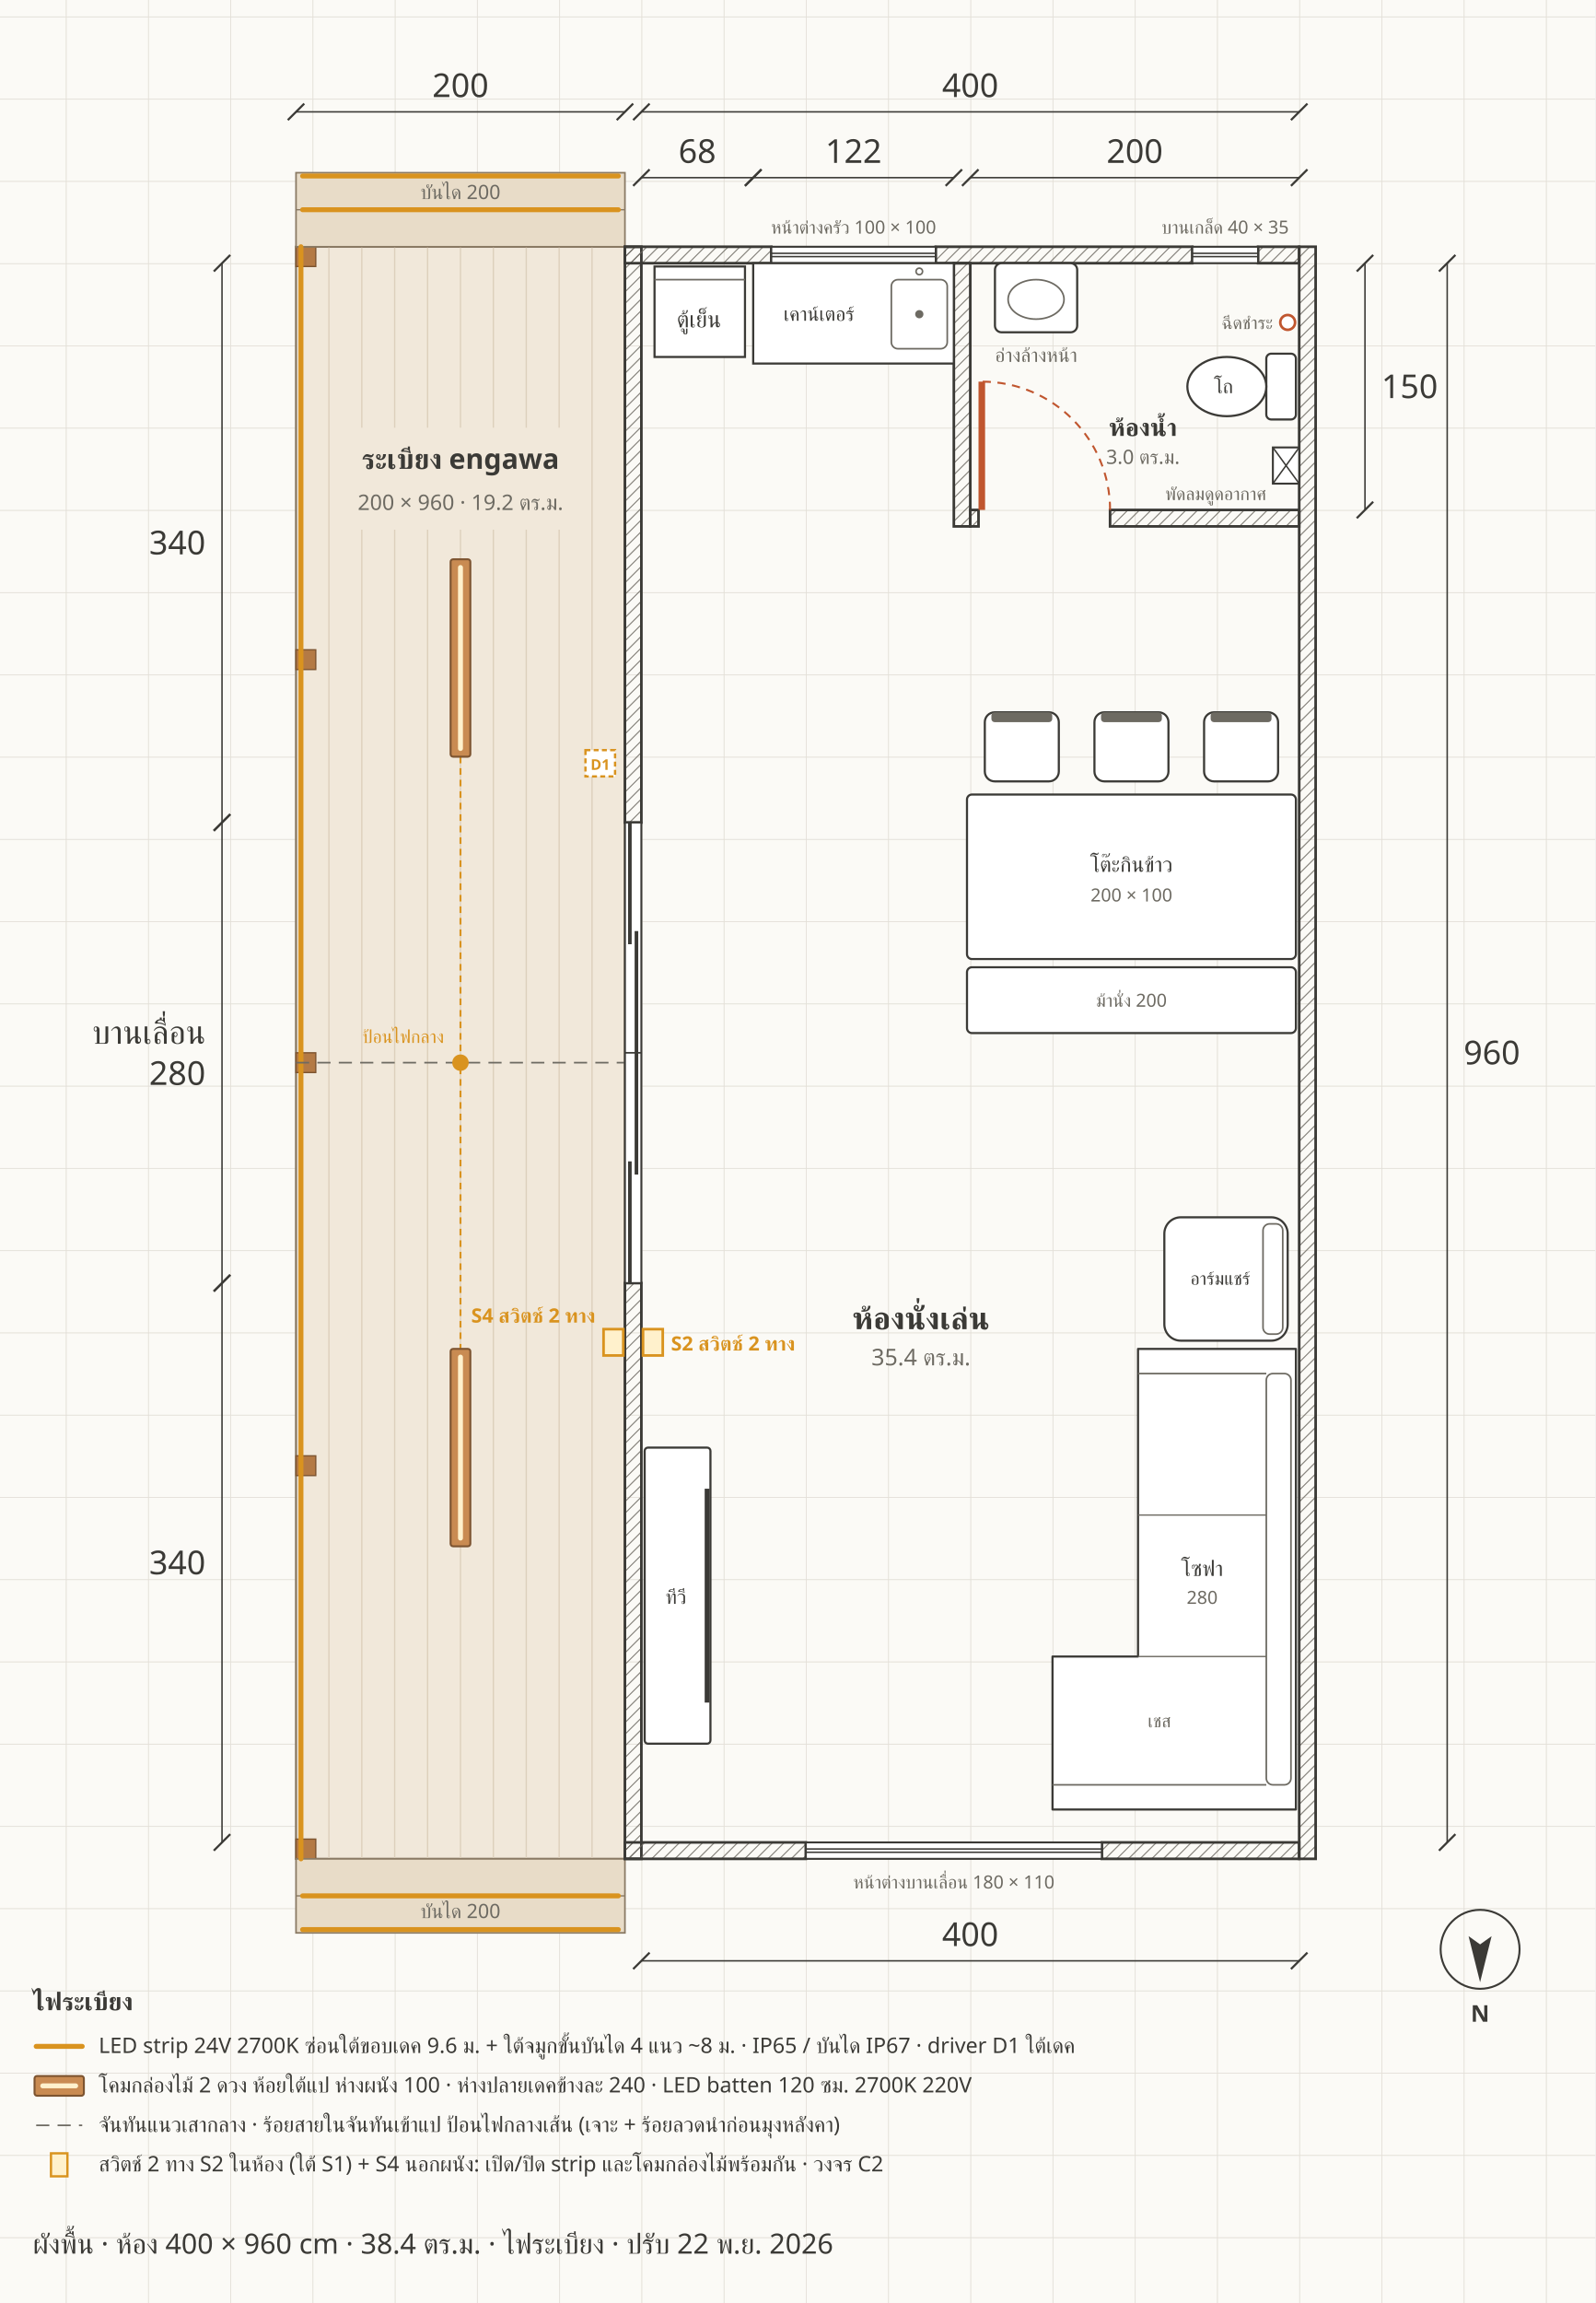
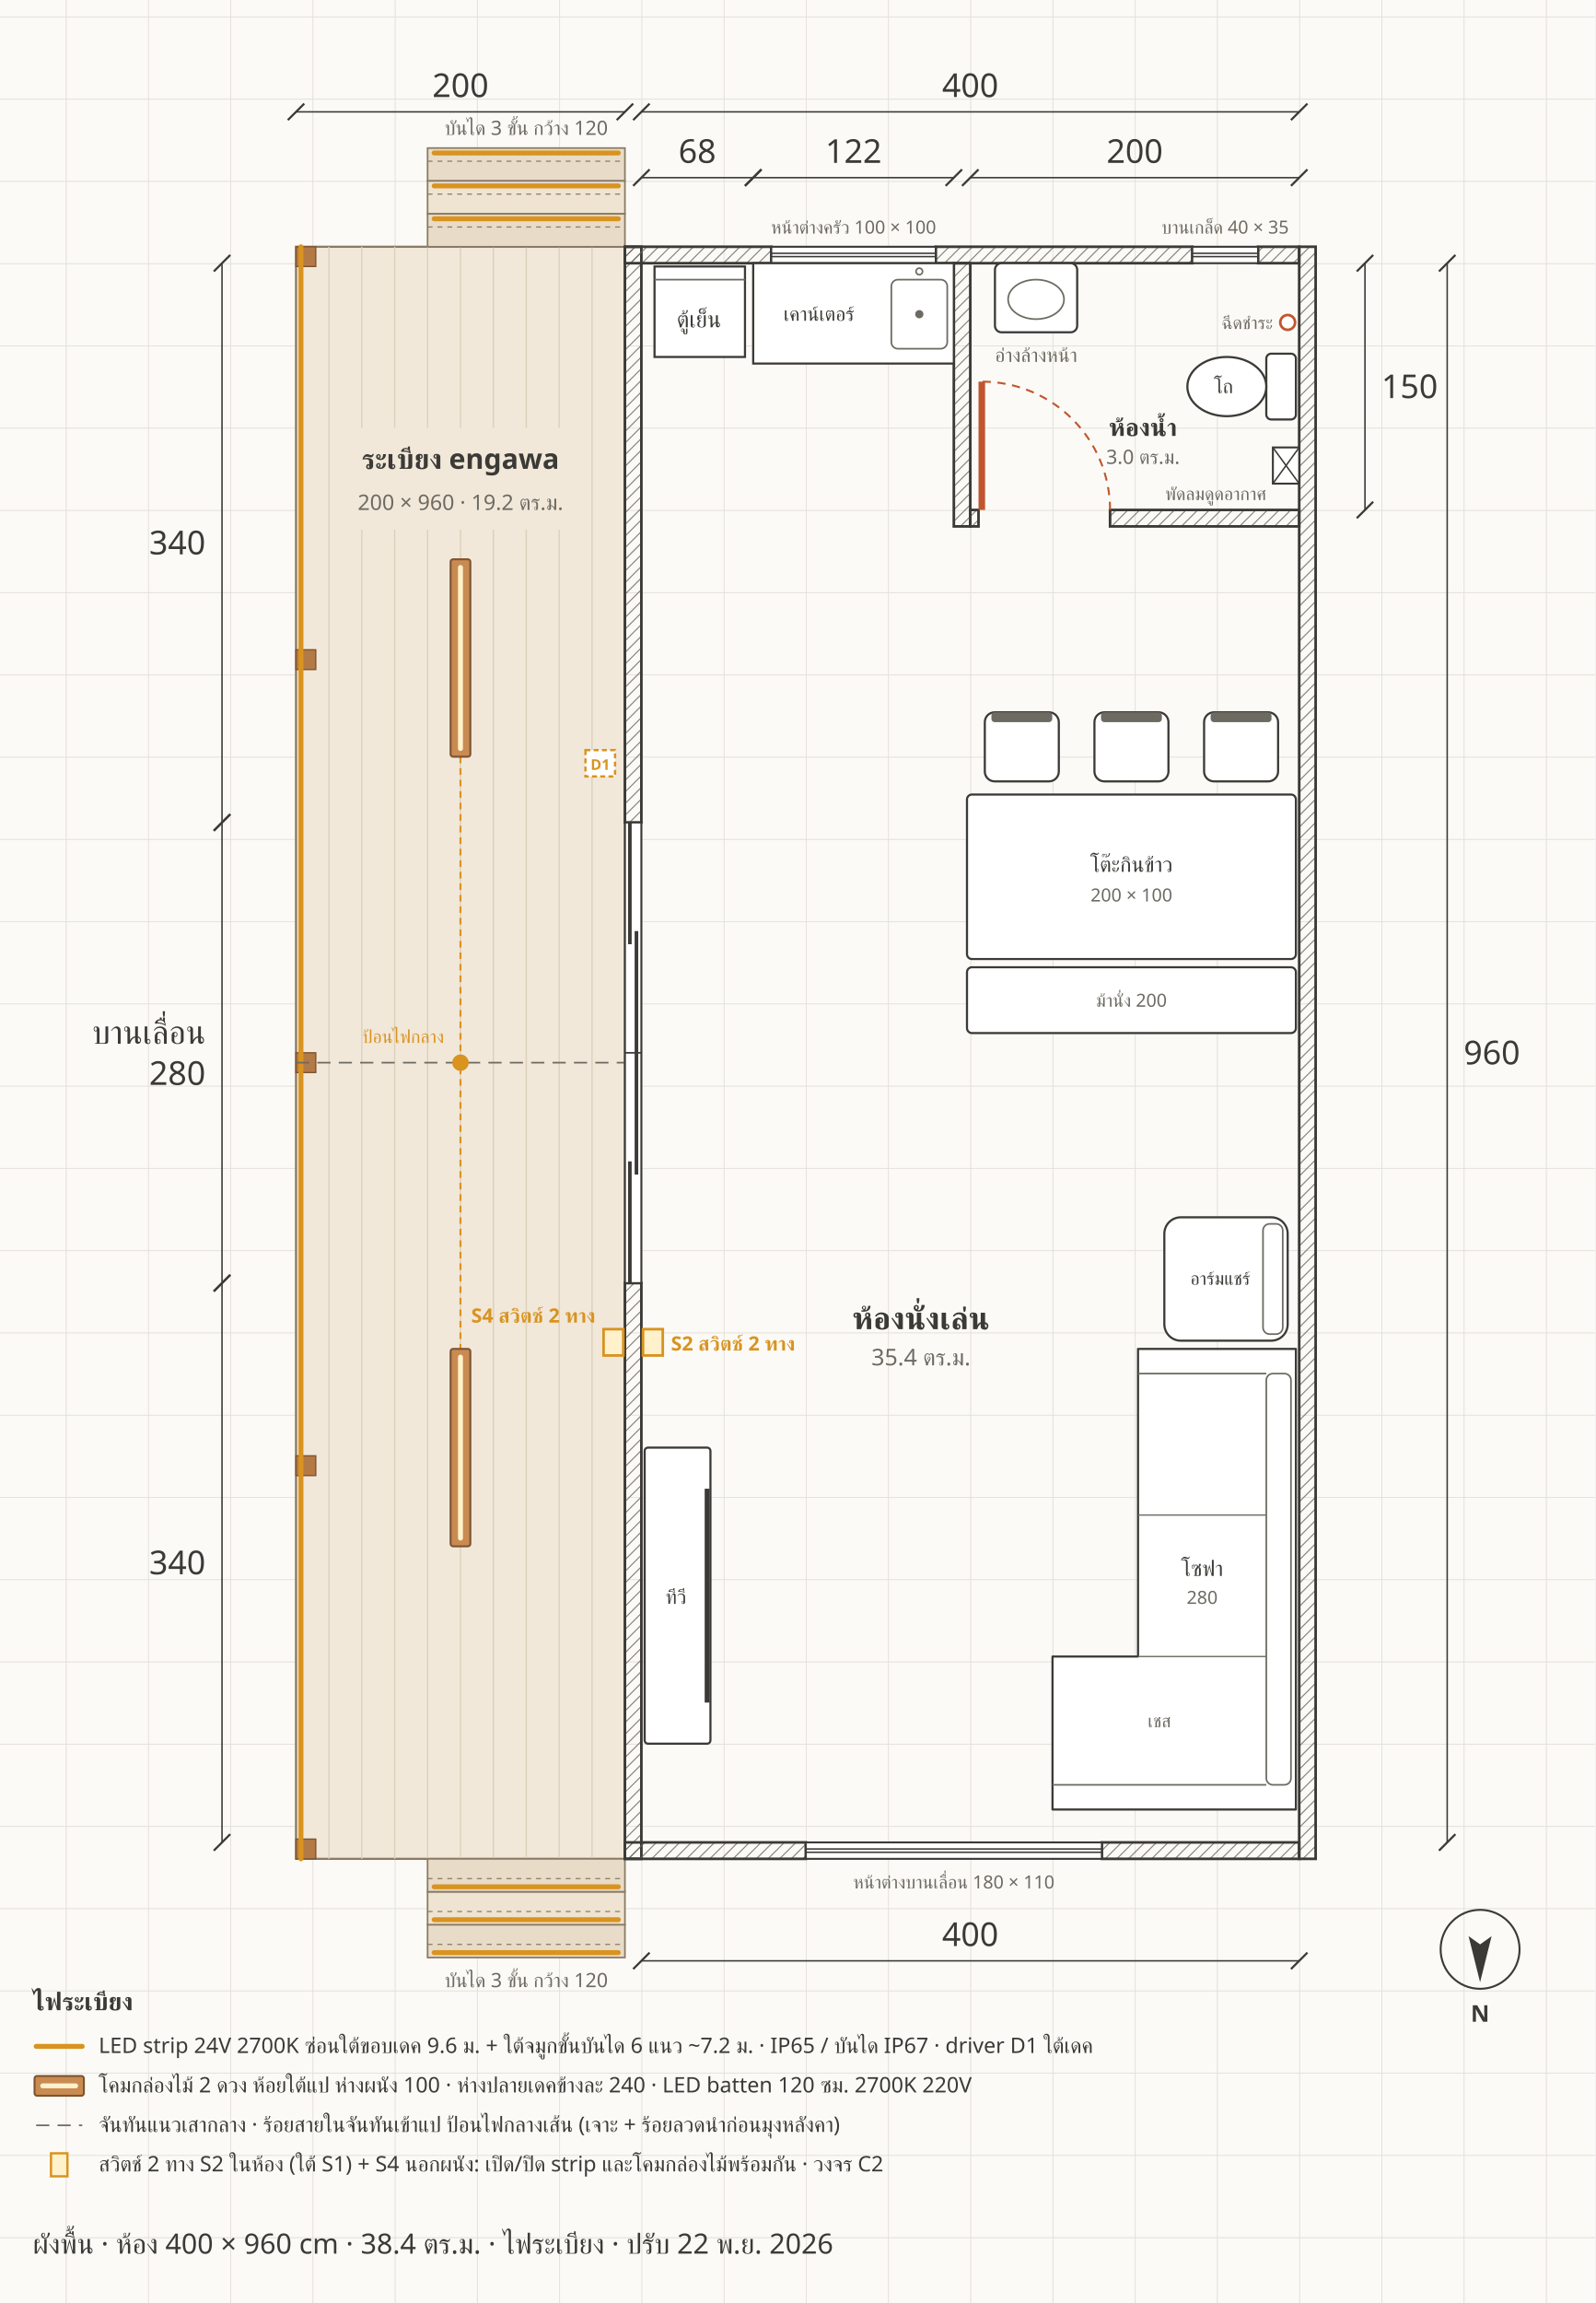
<svg xmlns="http://www.w3.org/2000/svg" viewBox="-390 -160 970 1400" width="970" height="1400" font-family="Leelawadee UI, Tahoma, sans-serif">
  <defs>
    <pattern id="grid" width="50" height="50" patternUnits="userSpaceOnUse" x="0" y="0">
      <path d="M50 0H0V50" fill="none" stroke="#e3e0d8" stroke-width="1" />
    </pattern>
    <pattern id="hatch" width="5" height="5" patternUnits="userSpaceOnUse" patternTransform="rotate(45)">
      <line x1="0" y1="0" x2="0" y2="5" stroke="#6d6a62" stroke-width="1" />
    </pattern>
  </defs>
  <rect x="-390" y="-160" width="970" height="1400" fill="#fbfaf6" />
  <rect x="-390" y="-160" width="970" height="1400" fill="url(#grid)" />
  <rect x="-210" y="-10" width="200" height="980" fill="#f1e8da" stroke="#8a7a64" stroke-width="1.3" />
  <line x1="-190" y1="-10" x2="-190" y2="970" stroke="#ddd0bc" stroke-width="0.8" />
  <line x1="-170" y1="-10" x2="-170" y2="970" stroke="#ddd0bc" stroke-width="0.8" />
  <line x1="-150" y1="-10" x2="-150" y2="970" stroke="#ddd0bc" stroke-width="0.8" />
  <line x1="-130" y1="-10" x2="-130" y2="970" stroke="#ddd0bc" stroke-width="0.8" />
  <line x1="-110" y1="-10" x2="-110" y2="970" stroke="#ddd0bc" stroke-width="0.8" />
  <line x1="-90" y1="-10" x2="-90" y2="970" stroke="#ddd0bc" stroke-width="0.8" />
  <line x1="-70" y1="-10" x2="-70" y2="970" stroke="#ddd0bc" stroke-width="0.8" />
  <line x1="-50" y1="-10" x2="-50" y2="970" stroke="#ddd0bc" stroke-width="0.8" />
  <line x1="-30" y1="-10" x2="-30" y2="970" stroke="#ddd0bc" stroke-width="0.8" />
  <rect x="-210" y="-10" width="12" height="12" fill="#b47a45" stroke="#7d5430" stroke-width="0.8" />
  <rect x="-210" y="235" width="12" height="12" fill="#b47a45" stroke="#7d5430" stroke-width="0.8" />
  <rect x="-210" y="480" width="12" height="12" fill="#b47a45" stroke="#7d5430" stroke-width="0.8" />
  <rect x="-210" y="725" width="12" height="12" fill="#b47a45" stroke="#7d5430" stroke-width="0.8" />
  <rect x="-210" y="958" width="12" height="12" fill="#b47a45" stroke="#7d5430" stroke-width="0.8" />
-   <rect x="-210" y="-55" width="200" height="45" fill="#e8dcc8" stroke="#8a7a64" stroke-width="1" />
-   <rect x="-210" y="970" width="200" height="45" fill="#e8dcc8" stroke="#8a7a64" stroke-width="1" />
-   <line x1="-210" y1="-32.5" x2="-10" y2="-32.5" stroke="#8a7a64" stroke-width="0.8" />
-   <line x1="-210" y1="992.5" x2="-10" y2="992.5" stroke="#8a7a64" stroke-width="0.8" />
-   <text x="-110" y="-39" font-size="12" font-weight="400" text-anchor="middle" fill="#6d6a62">บันได 200</text>
-   <text x="-110" y="1006" font-size="12" font-weight="400" text-anchor="middle" fill="#6d6a62">บันได 200</text>
+   <rect x="-130" y="-70" width="120" height="20" fill="#e8dcc8" stroke="#8a7a64" stroke-width="1" />
+   <line x1="-130" y1="-62" x2="-10" y2="-62" stroke="#8a7a64" stroke-width="0.7" stroke-dasharray="3 3" />
+   <rect x="-130" y="-50" width="120" height="20" fill="#efe4d2" stroke="#8a7a64" stroke-width="1" />
+   <line x1="-130" y1="-42" x2="-10" y2="-42" stroke="#8a7a64" stroke-width="0.7" stroke-dasharray="3 3" />
+   <rect x="-130" y="-30" width="120" height="20" fill="#e8dcc8" stroke="#8a7a64" stroke-width="1" />
+   <line x1="-130" y1="-22" x2="-10" y2="-22" stroke="#8a7a64" stroke-width="0.7" stroke-dasharray="3 3" />
+   <rect x="-130" y="1010" width="120" height="20" fill="#e8dcc8" stroke="#8a7a64" stroke-width="1" />
+   <line x1="-130" y1="1022" x2="-10" y2="1022" stroke="#8a7a64" stroke-width="0.7" stroke-dasharray="3 3" />
+   <rect x="-130" y="990" width="120" height="20" fill="#efe4d2" stroke="#8a7a64" stroke-width="1" />
+   <line x1="-130" y1="1002" x2="-10" y2="1002" stroke="#8a7a64" stroke-width="0.7" stroke-dasharray="3 3" />
+   <rect x="-130" y="970" width="120" height="20" fill="#e8dcc8" stroke="#8a7a64" stroke-width="1" />
+   <line x1="-130" y1="982" x2="-10" y2="982" stroke="#8a7a64" stroke-width="0.7" stroke-dasharray="3 3" />
+   <text x="-70" y="-78" font-size="12" font-weight="400" text-anchor="middle" fill="#6d6a62">บันได 3 ขั้น กว้าง 120</text>
+   <text x="-70" y="1048" font-size="12" font-weight="400" text-anchor="middle" fill="#6d6a62">บันได 3 ขั้น กว้าง 120</text>
  <rect x="-185" y="100" width="150" height="62" fill="#f1e8da" />
  <text x="-110" y="125" font-size="17" font-weight="600" text-anchor="middle" fill="#3b3a36">ระเบียง engawa</text>
  <text x="-110" y="150" font-size="13" font-weight="400" text-anchor="middle" fill="#6d6a62">200 × 960 · 19.2 ตร.ม.</text>
  <line x1="-207" y1="-10" x2="-207" y2="970" stroke="#d9931f" stroke-width="3" stroke-linecap="round" />
-   <line x1="-206" y1="-32.5" x2="-14" y2="-32.5" stroke="#d9931f" stroke-width="3" stroke-linecap="round" />
-   <line x1="-206" y1="-53" x2="-14" y2="-53" stroke="#d9931f" stroke-width="3" stroke-linecap="round" />
-   <line x1="-206" y1="992.5" x2="-14" y2="992.5" stroke="#d9931f" stroke-width="3" stroke-linecap="round" />
-   <line x1="-206" y1="1013" x2="-14" y2="1013" stroke="#d9931f" stroke-width="3" stroke-linecap="round" />
+   <line x1="-126" y1="-27" x2="-14" y2="-27" stroke="#d9931f" stroke-width="3" stroke-linecap="round" />
+   <line x1="-126" y1="987" x2="-14" y2="987" stroke="#d9931f" stroke-width="3" stroke-linecap="round" />
+   <line x1="-126" y1="-47" x2="-14" y2="-47" stroke="#d9931f" stroke-width="3" stroke-linecap="round" />
+   <line x1="-126" y1="1007" x2="-14" y2="1007" stroke="#d9931f" stroke-width="3" stroke-linecap="round" />
+   <line x1="-126" y1="-67" x2="-14" y2="-67" stroke="#d9931f" stroke-width="3" stroke-linecap="round" />
+   <line x1="-126" y1="1027" x2="-14" y2="1027" stroke="#d9931f" stroke-width="3" stroke-linecap="round" />
  <line x1="-210" y1="486" x2="-10" y2="486" stroke="#6d6a62" stroke-width="1" stroke-dasharray="8 5" />
  <line x1="-110" y1="300" x2="-110" y2="660" stroke="#d9931f" stroke-width="1.2" stroke-dasharray="4 3" />
  <rect x="-116" y="180" width="12" height="120" rx="1.5" fill="#c98b52" stroke="#7d5430" stroke-width="1.2" />
  <line x1="-110" y1="185" x2="-110" y2="295" stroke="#fff1cc" stroke-width="3" stroke-linecap="round" />
  <rect x="-116" y="660" width="12" height="120" rx="1.5" fill="#c98b52" stroke="#7d5430" stroke-width="1.2" />
  <line x1="-110" y1="665" x2="-110" y2="775" stroke="#fff1cc" stroke-width="3" stroke-linecap="round" />
  <circle cx="-110" cy="486" r="5" fill="#d9931f" />
  <text x="-120" y="474" font-size="11" font-weight="400" text-anchor="end" fill="#d9931f">ป้อนไฟกลาง</text>
  <rect x="-34" y="296" width="18" height="16" fill="#fff" stroke="#d9931f" stroke-width="1.4" stroke-dasharray="3 2" />
  <text x="-25" y="308" font-size="9" font-weight="600" text-anchor="middle" fill="#d9931f">D1</text>
  <rect x="-10" y="-10" width="10" height="350" fill="url(#hatch)" stroke="#3b3a36" stroke-width="1.6" />
  <rect x="-10" y="620" width="10" height="350" fill="url(#hatch)" stroke="#3b3a36" stroke-width="1.6" />
  <rect x="400" y="-10" width="10" height="980" fill="url(#hatch)" stroke="#3b3a36" stroke-width="1.6" />
  <rect x="-10" y="-10" width="89" height="10" fill="url(#hatch)" stroke="#3b3a36" stroke-width="1.6" />
  <rect x="179" y="-10" width="156" height="10" fill="url(#hatch)" stroke="#3b3a36" stroke-width="1.6" />
  <rect x="375" y="-10" width="25" height="10" fill="url(#hatch)" stroke="#3b3a36" stroke-width="1.6" />
  <rect x="-10" y="960" width="110" height="10" fill="url(#hatch)" stroke="#3b3a36" stroke-width="1.6" />
  <rect x="280" y="960" width="120" height="10" fill="url(#hatch)" stroke="#3b3a36" stroke-width="1.6" />
  <rect x="79" y="-10" width="100" height="10" fill="#fff" stroke="#3b3a36" stroke-width="1.2" />
  <g stroke="#3b3a36" stroke-width="0.9">
    <line x1="79" y1="-6" x2="179" y2="-6" />
    <line x1="79" y1="-4" x2="179" y2="-4" />
  </g>
  <rect x="335" y="-10" width="40" height="10" fill="#fff" stroke="#3b3a36" stroke-width="1.2" />
  <g stroke="#3b3a36" stroke-width="0.9">
    <line x1="335" y1="-6" x2="375" y2="-6" />
    <line x1="335" y1="-4" x2="375" y2="-4" />
  </g>
  <rect x="100" y="960" width="180" height="10" fill="#fff" stroke="#3b3a36" stroke-width="1.2" />
  <g stroke="#3b3a36" stroke-width="0.9">
    <line x1="100" y1="964" x2="280" y2="964" />
    <line x1="100" y1="966" x2="280" y2="966" />
  </g>
  <rect x="-10" y="340" width="10" height="280" fill="#fff" stroke="#3b3a36" stroke-width="1.2" />
  <g stroke="#3b3a36" stroke-width="2.2">
    <line x1="-7" y1="340" x2="-7" y2="414" />
    <line x1="-7" y1="546" x2="-7" y2="620" />
    <line x1="-3" y1="406" x2="-3" y2="480" />
    <line x1="-3" y1="480" x2="-3" y2="554" />
  </g>
  <line x1="-10" y1="480" x2="0" y2="480" stroke="#3b3a36" stroke-width="1" />
  <rect x="1" y="648" width="12" height="16" fill="#fff1cc" stroke="#d9931f" stroke-width="1.6" />
  <text x="18" y="661" font-size="12" font-weight="600" text-anchor="start" fill="#d9931f">S2 สวิตช์ 2 ทาง</text>
  <rect x="-23" y="648" width="12" height="16" fill="#fff1cc" stroke="#d9931f" stroke-width="1.6" />
  <text x="-28" y="644" font-size="12" font-weight="600" text-anchor="end" fill="#d9931f">S4 สวิตช์ 2 ทาง</text>
  <rect x="190" y="0" width="10" height="160" fill="url(#hatch)" stroke="#3b3a36" stroke-width="1.6" />
  <rect x="200" y="150" width="5" height="10" fill="url(#hatch)" stroke="#3b3a36" stroke-width="1.6" />
  <rect x="285" y="150" width="115" height="10" fill="url(#hatch)" stroke="#3b3a36" stroke-width="1.6" />
  <rect x="205" y="72" width="4" height="78" fill="#c0562f" />
  <path d="M285 150 A78 78 0 0 0 207 72" fill="none" stroke="#c0562f" stroke-width="1.2" stroke-dasharray="5 4" />
  <rect x="8" y="2" width="55" height="55" fill="#fff" stroke="#3b3a36" stroke-width="1.3" />
  <line x1="8" y1="10" x2="63" y2="10" stroke="#6d6a62" stroke-width="1" />
  <text x="35" y="39" font-size="14" font-weight="400" text-anchor="middle" fill="#3b3a36">ตู้เย็น</text>
  <rect x="68" y="0" width="122" height="61" fill="#fff" stroke="#3b3a36" stroke-width="1.3" />
  <rect x="152" y="10" width="34" height="42" rx="4" fill="none" stroke="#6d6a62" stroke-width="1" />
  <circle cx="169" cy="31" r="2.5" fill="#6d6a62" />
  <circle cx="169" cy="5" r="2" fill="none" stroke="#6d6a62" stroke-width="1" />
  <text x="108" y="35" font-size="12" font-weight="400" text-anchor="middle" fill="#3b3a36">เคาน์เตอร์</text>
  <rect x="215" y="0" width="50" height="42" rx="4" fill="#fff" stroke="#3b3a36" stroke-width="1.3" />
  <ellipse cx="240" cy="22" rx="17" ry="12" fill="none" stroke="#6d6a62" stroke-width="1" />
  <text x="240" y="60" font-size="12" font-weight="400" text-anchor="middle" fill="#6d6a62">อ่างล้างหน้า</text>
  <rect x="380" y="55" width="18" height="40" rx="3" fill="#fff" stroke="#3b3a36" stroke-width="1.3" />
  <ellipse cx="356" cy="75" rx="24" ry="18" fill="#fff" stroke="#3b3a36" stroke-width="1.3" />
  <text x="354" y="79" font-size="12" font-weight="400" text-anchor="middle" fill="#3b3a36">โถ</text>
  <circle cx="393" cy="36" r="4.5" fill="#fff" stroke="#c0562f" stroke-width="1.6" />
  <text x="384" y="40" font-size="11" font-weight="400" text-anchor="end" fill="#6d6a62">ฉีดชำระ</text>
  <rect x="384" y="112" width="16" height="22" fill="#fff" stroke="#3b3a36" stroke-width="1.2" />
  <path d="M384 112 L400 134 M400 112 L384 134" stroke="#3b3a36" stroke-width="0.9" />
  <text x="380" y="144" font-size="11" font-weight="400" text-anchor="end" fill="#6d6a62">พัดลมดูดอากาศ</text>
  <text x="305" y="105" font-size="15" font-weight="600" text-anchor="middle" fill="#3b3a36">ห้องน้ำ</text>
  <text x="305" y="122" font-size="12" font-weight="400" text-anchor="middle" fill="#6d6a62">3.0 ตร.ม.</text>
  <rect x="208.833" y="273" width="45" height="42" rx="6" fill="#fff" stroke="#3b3a36" stroke-width="1.3" />
  <rect x="212.833" y="273" width="37" height="6" rx="2" fill="#6d6a62" />
  <rect x="275.5" y="273" width="45" height="42" rx="6" fill="#fff" stroke="#3b3a36" stroke-width="1.3" />
  <rect x="279.5" y="273" width="37" height="6" rx="2" fill="#6d6a62" />
  <rect x="342.167" y="273" width="45" height="42" rx="6" fill="#fff" stroke="#3b3a36" stroke-width="1.3" />
  <rect x="346.167" y="273" width="37" height="6" rx="2" fill="#6d6a62" />
  <rect x="198" y="323" width="200" height="100" rx="3" fill="#fff" stroke="#3b3a36" stroke-width="1.3" />
  <text x="298" y="370" font-size="13" font-weight="400" text-anchor="middle" fill="#3b3a36">โต๊ะกินข้าว</text>
  <text x="298" y="388" font-size="11" font-weight="400" text-anchor="middle" fill="#6d6a62">200 × 100</text>
  <rect x="198" y="428" width="200" height="40" rx="3" fill="#fff" stroke="#3b3a36" stroke-width="1.3" />
  <text x="298" y="452" font-size="11" font-weight="400" text-anchor="middle" fill="#6d6a62">ม้านั่ง 200</text>
  <rect x="318" y="580" width="75" height="75" rx="10" fill="#fff" stroke="#3b3a36" stroke-width="1.3" />
  <rect x="378" y="584" width="12" height="67" rx="4" fill="none" stroke="#6d6a62" stroke-width="1" />
  <text x="352" y="621" font-size="11" font-weight="400" text-anchor="middle" fill="#3b3a36">อาร์มแชร์</text>
  <path d="M302 660 H398 V940 H250 V847 H302 Z" stroke-linejoin="round" fill="#fff" stroke="#3b3a36" stroke-width="1.3" />
  <rect x="380" y="675" width="15" height="250" rx="4" fill="none" stroke="#6d6a62" stroke-width="1" />
  <line x1="302" y1="675" x2="380" y2="675" stroke="#6d6a62" stroke-width="1" />
  <line x1="250" y1="925" x2="380" y2="925" stroke="#6d6a62" stroke-width="1" />
  <line x1="302" y1="761" x2="380" y2="761" stroke="#6d6a62" stroke-width="0.8" />
  <line x1="302" y1="847" x2="380" y2="847" stroke="#6d6a62" stroke-width="0.8" />
  <text x="341" y="798" font-size="13" font-weight="400" text-anchor="middle" fill="#3b3a36">โซฟา</text>
  <text x="341" y="815" font-size="11" font-weight="400" text-anchor="middle" fill="#6d6a62">280</text>
  <text x="315" y="890" font-size="11" font-weight="400" text-anchor="middle" fill="#6d6a62">เชส</text>
  <rect x="2" y="720" width="40" height="180" rx="2" fill="#fff" stroke="#3b3a36" stroke-width="1.3" />
  <line x1="40" y1="745" x2="40" y2="875" stroke="#3b3a36" stroke-width="3" />
  <text x="21" y="815" font-size="12" font-weight="400" text-anchor="middle" fill="#3b3a36">ทีวี</text>
  <text x="170" y="648" font-size="19" font-weight="600" text-anchor="middle" fill="#3b3a36">ห้องนั่งเล่น</text>
  <text x="170" y="670" font-size="14" font-weight="400" text-anchor="middle" fill="#6d6a62">35.4 ตร.ม.</text>
  <text x="129" y="-18" font-size="11" font-weight="400" text-anchor="middle" fill="#6d6a62">หน้าต่างครัว 100 × 100</text>
  <text x="355" y="-18" font-size="11" font-weight="400" text-anchor="middle" fill="#6d6a62">บานเกล็ด 40 × 35</text>
  <text x="190" y="988" font-size="11" font-weight="400" text-anchor="middle" fill="#6d6a62">หน้าต่างบานเลื่อน 180 × 110</text>
  <g>
    <line x1="0" y1="-52" x2="68" y2="-52" stroke="#3b3a36" stroke-width="0.9" />
    <line x1="-5" y1="-47" x2="5" y2="-57" stroke="#3b3a36" stroke-width="1.3" />
    <line x1="63" y1="-47" x2="73" y2="-57" stroke="#3b3a36" stroke-width="1.3" />
    <text x="34" y="-61" font-size="20" font-weight="500" text-anchor="middle" fill="#3b3a36">68</text>
  </g>
  <g>
    <line x1="68" y1="-52" x2="190" y2="-52" stroke="#3b3a36" stroke-width="0.9" />
    <line x1="63" y1="-47" x2="73" y2="-57" stroke="#3b3a36" stroke-width="1.3" />
    <line x1="185" y1="-47" x2="195" y2="-57" stroke="#3b3a36" stroke-width="1.3" />
    <text x="129" y="-61" font-size="20" font-weight="500" text-anchor="middle" fill="#3b3a36">122</text>
  </g>
  <g>
    <line x1="200" y1="-52" x2="400" y2="-52" stroke="#3b3a36" stroke-width="0.9" />
    <line x1="195" y1="-47" x2="205" y2="-57" stroke="#3b3a36" stroke-width="1.3" />
    <line x1="395" y1="-47" x2="405" y2="-57" stroke="#3b3a36" stroke-width="1.3" />
    <text x="300" y="-61" font-size="20" font-weight="500" text-anchor="middle" fill="#3b3a36">200</text>
  </g>
  <g>
    <line x1="0" y1="-92" x2="400" y2="-92" stroke="#3b3a36" stroke-width="0.9" />
    <line x1="-5" y1="-87" x2="5" y2="-97" stroke="#3b3a36" stroke-width="1.3" />
    <line x1="395" y1="-87" x2="405" y2="-97" stroke="#3b3a36" stroke-width="1.3" />
    <text x="200" y="-101" font-size="20" font-weight="500" text-anchor="middle" fill="#3b3a36">400</text>
  </g>
  <g>
    <line x1="-210" y1="-92" x2="-10" y2="-92" stroke="#3b3a36" stroke-width="0.9" />
    <line x1="-215" y1="-87" x2="-205" y2="-97" stroke="#3b3a36" stroke-width="1.3" />
    <line x1="-15" y1="-87" x2="-5" y2="-97" stroke="#3b3a36" stroke-width="1.3" />
    <text x="-110" y="-101" font-size="20" font-weight="500" text-anchor="middle" fill="#3b3a36">200</text>
  </g>
  <g>
    <line x1="440" y1="0" x2="440" y2="150" stroke="#3b3a36" stroke-width="0.9" />
    <line x1="435" y1="5" x2="445" y2="-5" stroke="#3b3a36" stroke-width="1.3" />
    <line x1="435" y1="155" x2="445" y2="145" stroke="#3b3a36" stroke-width="1.3" />
    <text x="450" y="82" font-size="20" font-weight="500" text-anchor="start" fill="#3b3a36">150</text>
  </g>
  <g>
    <line x1="490" y1="0" x2="490" y2="960" stroke="#3b3a36" stroke-width="0.9" />
    <line x1="485" y1="5" x2="495" y2="-5" stroke="#3b3a36" stroke-width="1.3" />
    <line x1="485" y1="965" x2="495" y2="955" stroke="#3b3a36" stroke-width="1.3" />
    <text x="500" y="487" font-size="20" font-weight="500" text-anchor="start" fill="#3b3a36">960</text>
  </g>
  <g>
    <line x1="-255" y1="0" x2="-255" y2="340" stroke="#3b3a36" stroke-width="0.9" />
    <line x1="-260" y1="5" x2="-250" y2="-5" stroke="#3b3a36" stroke-width="1.3" />
    <line x1="-260" y1="345" x2="-250" y2="335" stroke="#3b3a36" stroke-width="1.3" />
    <text x="-265" y="177" font-size="20" font-weight="500" text-anchor="end" fill="#3b3a36">340</text>
  </g>
  <g>
    <line x1="-255" y1="340" x2="-255" y2="620" stroke="#3b3a36" stroke-width="0.9" />
    <line x1="-260" y1="345" x2="-250" y2="335" stroke="#3b3a36" stroke-width="1.3" />
    <line x1="-260" y1="625" x2="-250" y2="615" stroke="#3b3a36" stroke-width="1.3" />
    <text x="-265" y="474.5" font-size="20" font-weight="500" text-anchor="end" fill="#3b3a36">บานเลื่อน</text>
    <text x="-265" y="499.5" font-size="20" font-weight="500" text-anchor="end" fill="#3b3a36">280</text>
  </g>
  <g>
    <line x1="-255" y1="620" x2="-255" y2="960" stroke="#3b3a36" stroke-width="0.9" />
    <line x1="-260" y1="625" x2="-250" y2="615" stroke="#3b3a36" stroke-width="1.3" />
    <line x1="-260" y1="965" x2="-250" y2="955" stroke="#3b3a36" stroke-width="1.3" />
    <text x="-265" y="797" font-size="20" font-weight="500" text-anchor="end" fill="#3b3a36">340</text>
  </g>
  <g>
    <line x1="0" y1="1032" x2="400" y2="1032" stroke="#3b3a36" stroke-width="0.9" />
    <line x1="-5" y1="1037" x2="5" y2="1027" stroke="#3b3a36" stroke-width="1.3" />
    <line x1="395" y1="1037" x2="405" y2="1027" stroke="#3b3a36" stroke-width="1.3" />
    <text x="200" y="1023" font-size="20" font-weight="500" text-anchor="middle" fill="#3b3a36">400</text>
  </g>
  <g transform="translate(510 1025)">
    <circle r="24" fill="none" stroke="#3b3a36" stroke-width="1.2" />
    <path d="M0 20 L7 -8 L0 -3 L-7 -8 Z" fill="#3b3a36" />
    <text x="0" y="44" font-size="14" font-weight="600" text-anchor="middle" fill="#3b3a36">N</text>
  </g>
  <text x="-370" y="1062" font-size="15" font-weight="600" text-anchor="start" fill="#3b3a36">ไฟระเบียง</text>
  <line x1="-368" y1="1084" x2="-340" y2="1084" stroke="#d9931f" stroke-width="3" stroke-linecap="round" />
-   <text x="-330" y="1088" font-size="13" font-weight="400" text-anchor="start" fill="#3b3a36">LED strip 24V 2700K ซ่อนใต้ขอบเดค 9.6 ม. + ใต้จมูกขั้นบันได 4 แนว ~8 ม. · IP65 / บันได IP67 · driver D1 ใต้เดค</text>
+   <text x="-330" y="1088" font-size="13" font-weight="400" text-anchor="start" fill="#3b3a36">LED strip 24V 2700K ซ่อนใต้ขอบเดค 9.6 ม. + ใต้จมูกขั้นบันได 6 แนว ~7.2 ม. · IP65 / บันได IP67 · driver D1 ใต้เดค</text>
  <g transform="rotate(-90 -354 1108)">
    <rect x="-360" y="1093" width="12" height="30" rx="1.5" fill="#c98b52" stroke="#7d5430" stroke-width="1.2" />
    <line x1="-354" y1="1098" x2="-354" y2="1118" stroke="#fff1cc" stroke-width="3" stroke-linecap="round" />
  </g>
  <text x="-330" y="1112" font-size="13" font-weight="400" text-anchor="start" fill="#3b3a36">โคมกล่องไม้ 2 ดวง ห้อยใต้แป ห่างผนัง 100 · ห่างปลายเดคข้างละ 240 · LED batten 120 ซม. 2700K 220V</text>
  <line x1="-368" y1="1132" x2="-340" y2="1132" stroke="#6d6a62" stroke-width="1" stroke-dasharray="8 5" />
  <text x="-330" y="1136" font-size="13" font-weight="400" text-anchor="start" fill="#3b3a36">จันทันแนวเสากลาง · ร้อยสายในจันทันเข้าแป ป้อนไฟกลางเส้น (เจาะ + ร้อยลวดนำก่อนมุงหลังคา)</text>
  <rect x="-359" y="1149" width="10" height="14" fill="#fff1cc" stroke="#d9931f" stroke-width="1.4" />
  <text x="-330" y="1160" font-size="13" font-weight="400" text-anchor="start" fill="#3b3a36">สวิตช์ 2 ทาง S2 ในห้อง (ใต้ S1) + S4 นอกผนัง: เปิด/ปิด strip และโคมกล่องไม้พร้อมกัน · วงจร C2</text>
  <text x="-370" y="1210" font-size="17" font-weight="400" text-anchor="start" fill="#3b3a36">ผังพื้น · ห้อง 400 × 960 cm · 38.4 ตร.ม. · ไฟระเบียง · ปรับ 22 พ.ย. 2026</text>
</svg>
